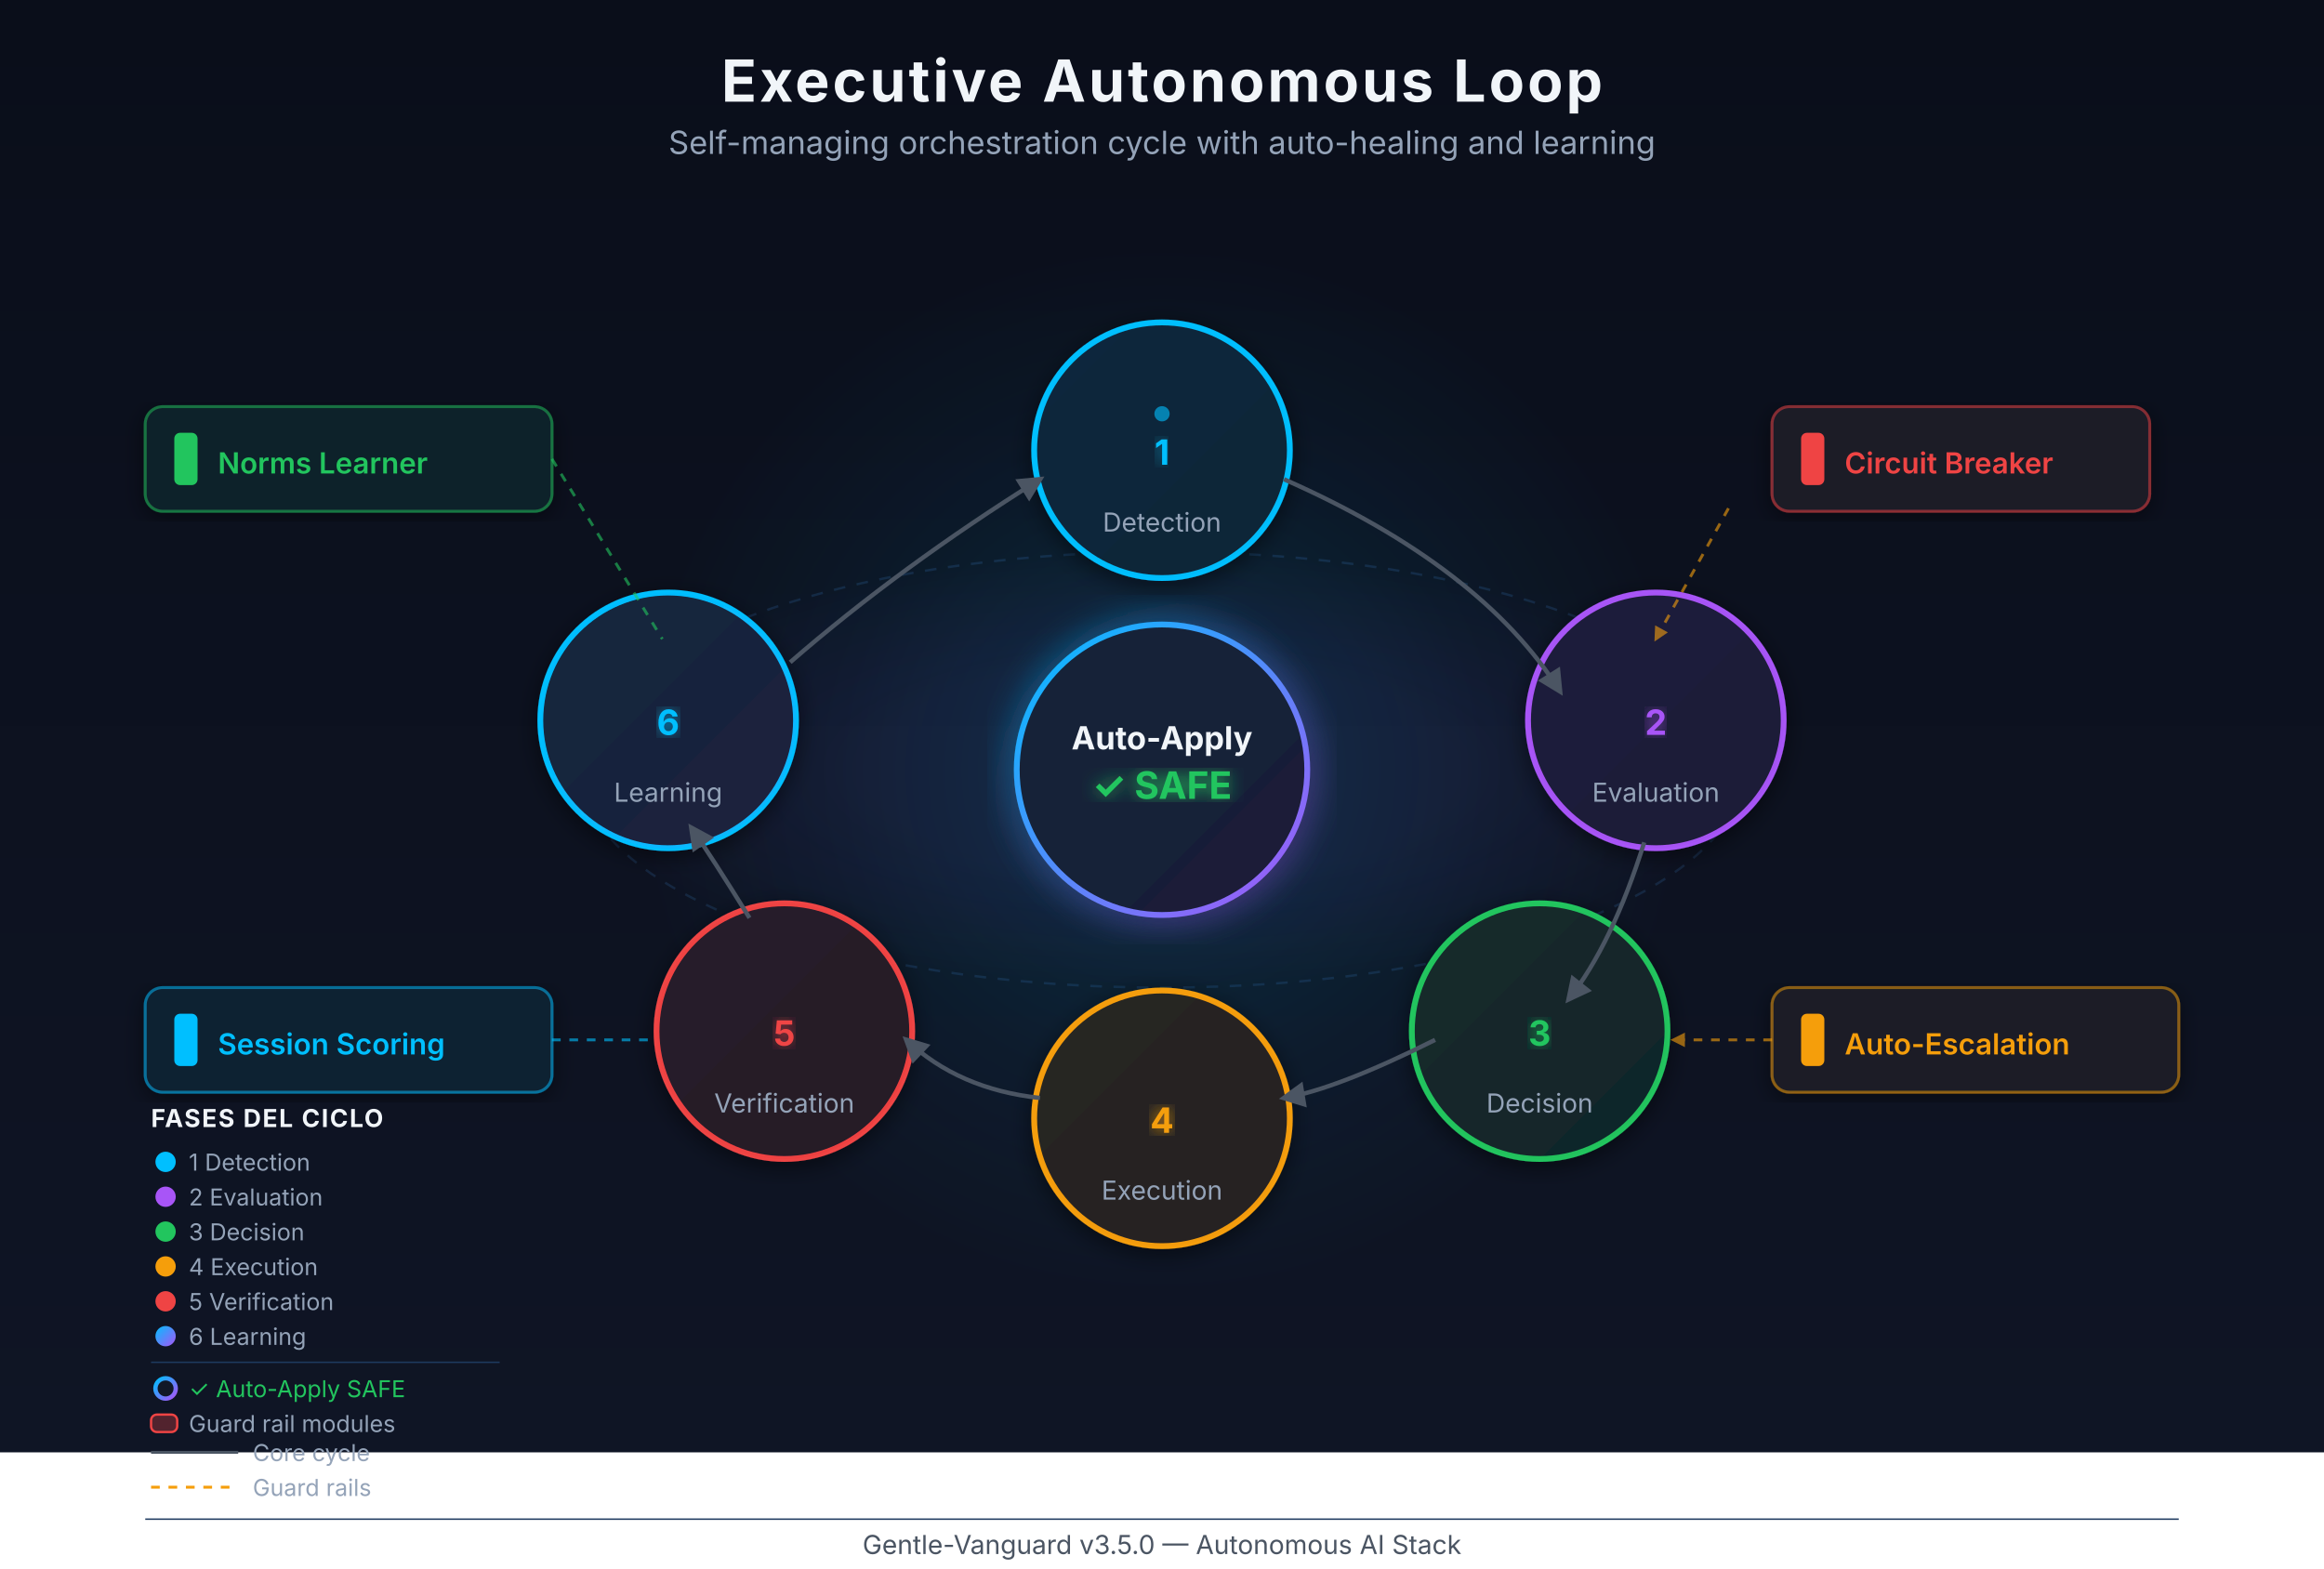
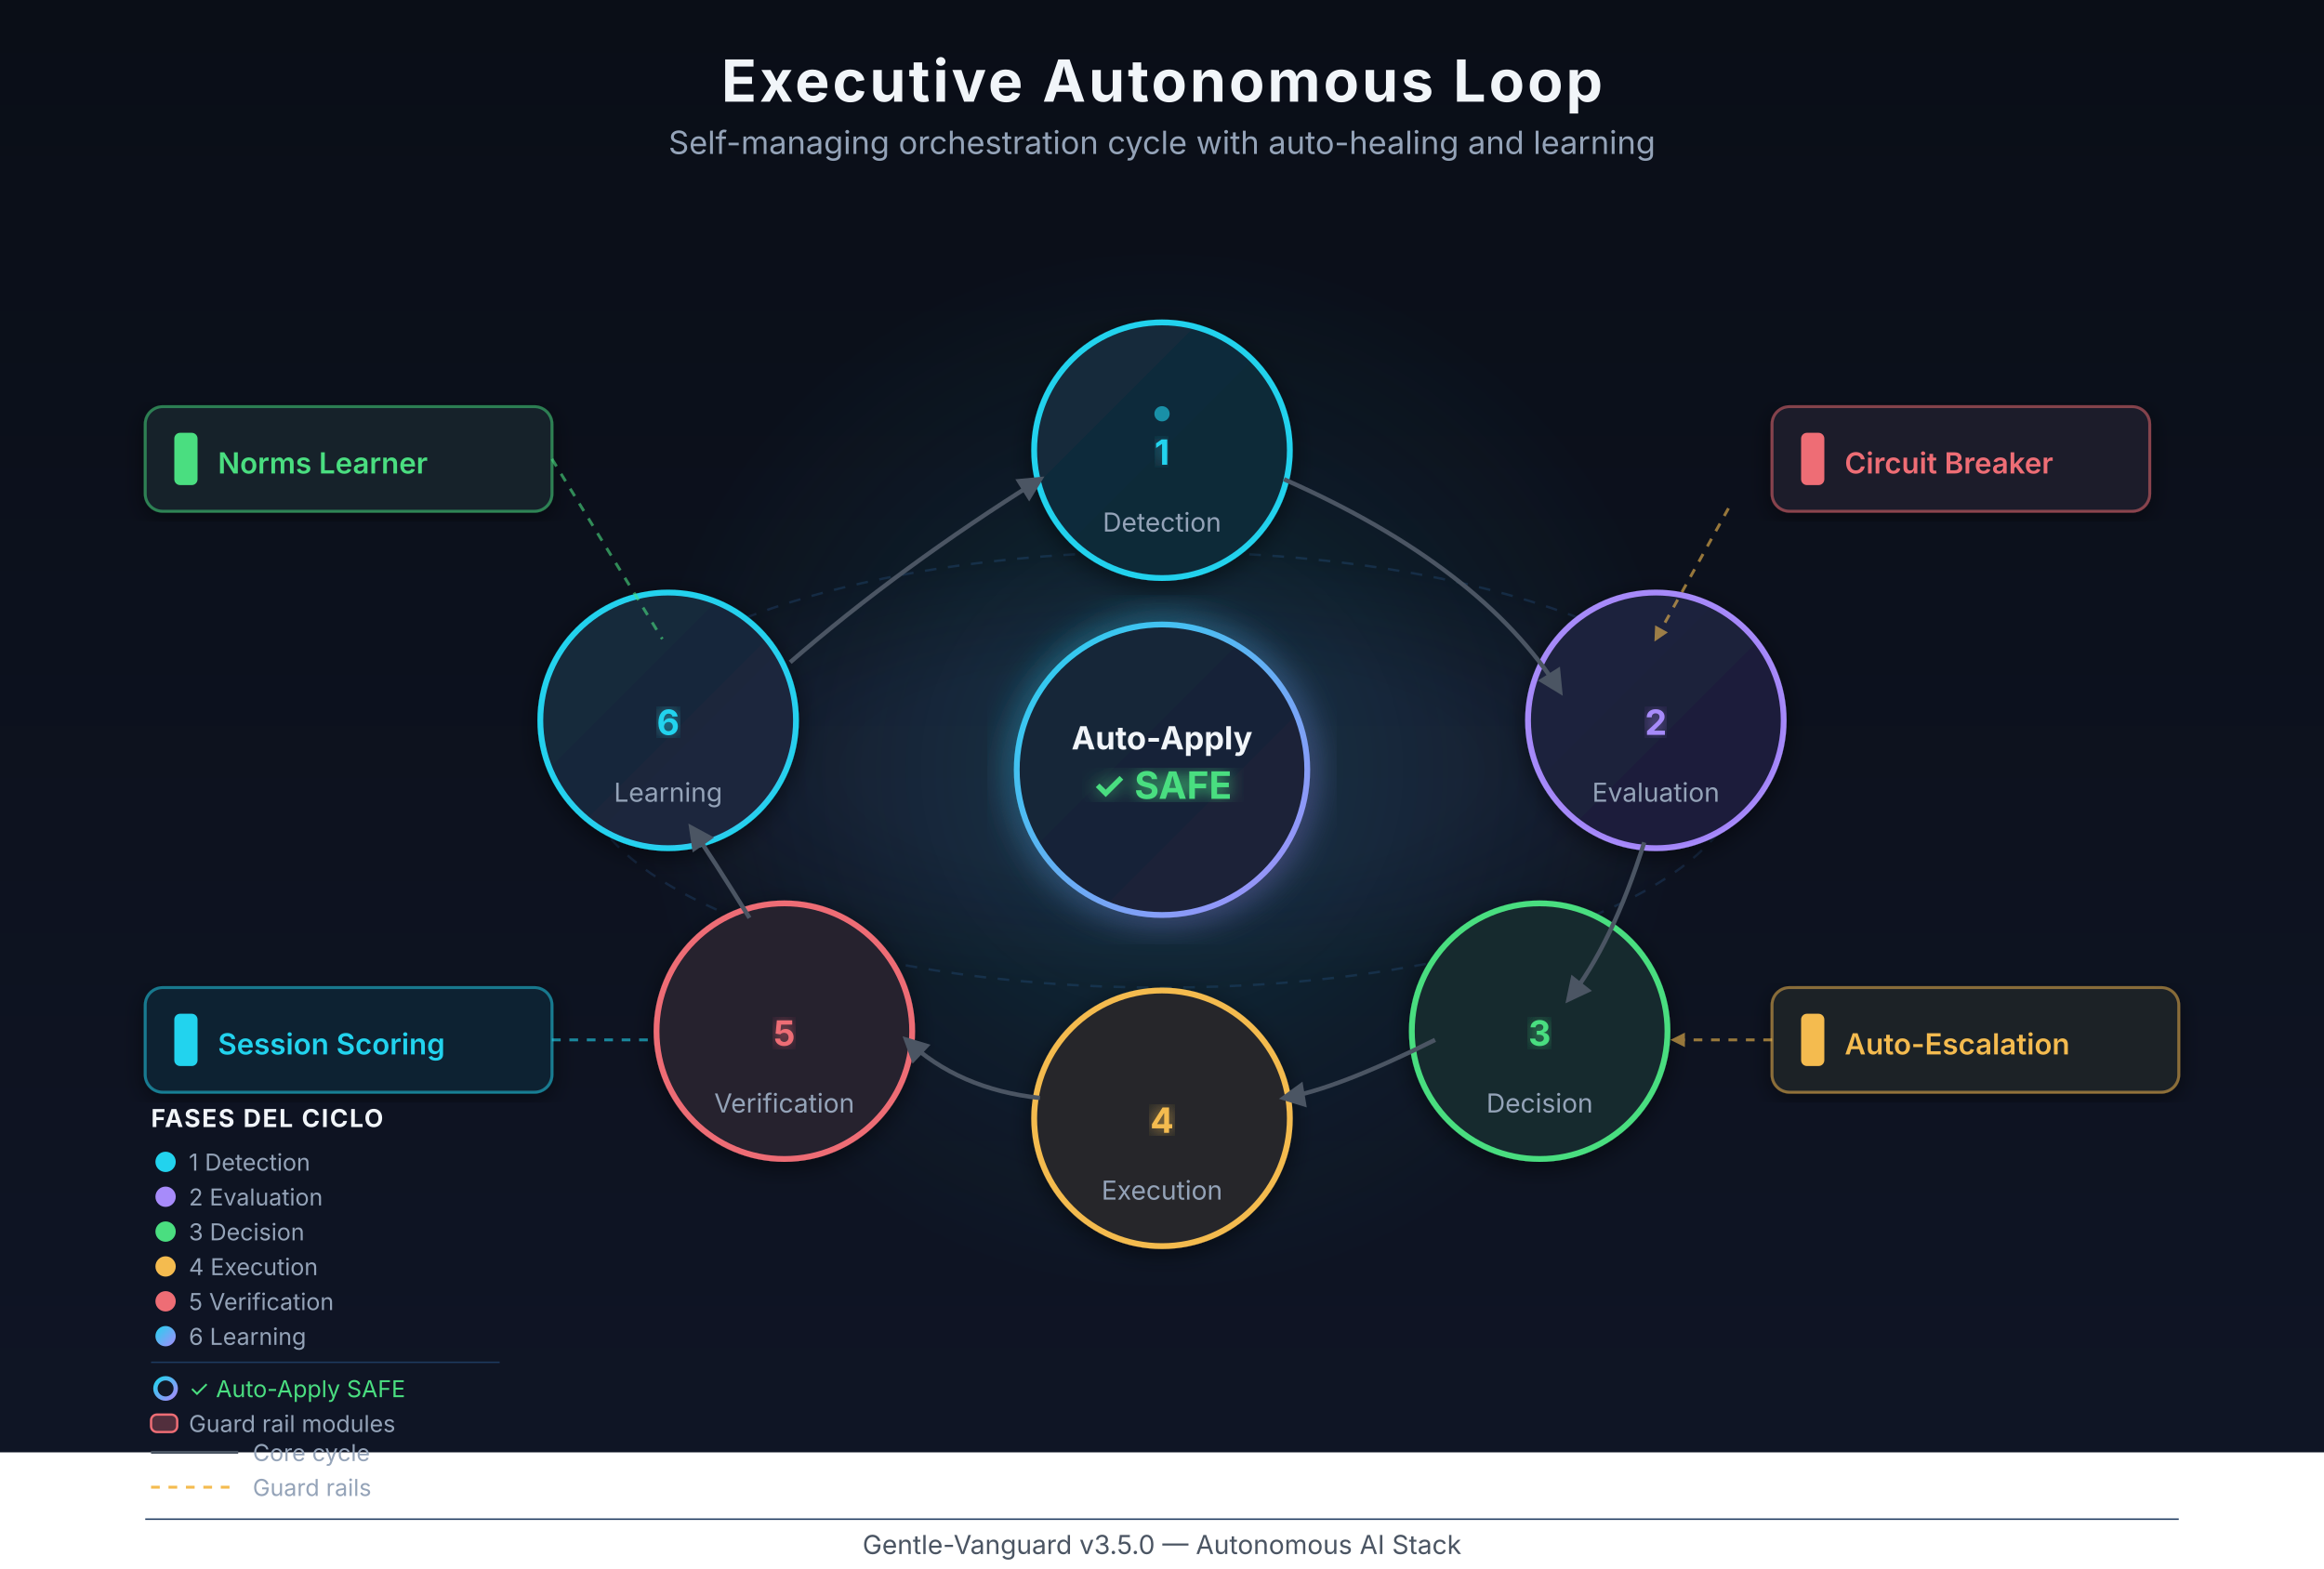
<svg xmlns="http://www.w3.org/2000/svg" viewBox="0 0 800 540" width="100%" height="100%" role="img" aria-labelledby="executive-loop-title executive-loop-desc" focusable="false">
  <defs>
    <linearGradient id="bgGrad" x1="0" y1="0" x2="0" y2="1">
-       <stop offset="0%" stop-color="#0a0e1a" />
+       <stop offset="0%" stop-color="#0a0e17" />
      <stop offset="100%" stop-color="#0f1525" />
    </linearGradient>
    <radialGradient id="centerGlow" cx="50%" cy="50%" r="50%">
-       <stop offset="0%" stop-color="#00bfff" stop-opacity="0.15" />
-       <stop offset="60%" stop-color="#00bfff" stop-opacity="0.05" />
-       <stop offset="100%" stop-color="#00bfff" stop-opacity="0" />
+       <stop offset="0%" stop-color="#22d3ee" stop-opacity="0.15" />
+       <stop offset="60%" stop-color="#22d3ee" stop-opacity="0.05" />
+       <stop offset="100%" stop-color="#22d3ee" stop-opacity="0" />
    </radialGradient>
    <radialGradient id="ringGlow" cx="50%" cy="50%" r="50%">
-       <stop offset="50%" stop-color="#a855f7" stop-opacity="0.06" />
-       <stop offset="100%" stop-color="#a855f7" stop-opacity="0" />
+       <stop offset="50%" stop-color="#a78bfa" stop-opacity="0.06" />
+       <stop offset="100%" stop-color="#a78bfa" stop-opacity="0" />
    </radialGradient>
    <linearGradient id="detectGrad" x1="0" y1="0" x2="1" y2="1">
-       <stop offset="0%" stop-color="#00bfff" />
-       <stop offset="100%" stop-color="#0099cc" />
+       <stop offset="0%" stop-color="#22d3ee" />
+       <stop offset="100%" stop-color="#06b6d4" />
    </linearGradient>
    <linearGradient id="evalGrad" x1="0" y1="0" x2="1" y2="1">
-       <stop offset="0%" stop-color="#a855f7" />
-       <stop offset="100%" stop-color="#8833cc" />
+       <stop offset="0%" stop-color="#a78bfa" />
+       <stop offset="100%" stop-color="#7c3aed" />
    </linearGradient>
    <linearGradient id="decideGrad" x1="0" y1="0" x2="1" y2="1">
-       <stop offset="0%" stop-color="#22c55e" />
-       <stop offset="100%" stop-color="#16a34a" />
+       <stop offset="0%" stop-color="#4ade80" />
+       <stop offset="100%" stop-color="#4ade80" />
    </linearGradient>
    <linearGradient id="execGrad" x1="0" y1="0" x2="1" y2="1">
-       <stop offset="0%" stop-color="#f59e0b" />
-       <stop offset="100%" stop-color="#d97706" />
+       <stop offset="0%" stop-color="#f4bb4f" />
+       <stop offset="100%" stop-color="#f4bb4f" />
    </linearGradient>
    <linearGradient id="verifyGrad" x1="0" y1="0" x2="1" y2="1">
-       <stop offset="0%" stop-color="#ef4444" />
-       <stop offset="100%" stop-color="#dc2626" />
+       <stop offset="0%" stop-color="#ee6d75" />
+       <stop offset="100%" stop-color="#ee6d75" />
    </linearGradient>
    <linearGradient id="learnGrad" x1="0" y1="0" x2="1" y2="1">
-       <stop offset="0%" stop-color="#00bfff" />
-       <stop offset="100%" stop-color="#a855f7" />
+       <stop offset="0%" stop-color="#22d3ee" />
+       <stop offset="100%" stop-color="#a78bfa" />
    </linearGradient>
    <linearGradient id="centerGrad" x1="0" y1="0" x2="1" y2="1">
-       <stop offset="0%" stop-color="#00bfff" />
-       <stop offset="100%" stop-color="#a855f7" />
+       <stop offset="0%" stop-color="#22d3ee" />
+       <stop offset="100%" stop-color="#a78bfa" />
    </linearGradient>
    <filter id="glow">
      <feGaussianBlur stdDeviation="3" result="blur" />
      <feMerge>
        <feMergeNode in="blur" />
        <feMergeNode in="SourceGraphic" />
      </feMerge>
    </filter>
    <filter id="strongGlow">
      <feGaussianBlur stdDeviation="6" result="blur" />
      <feMerge>
        <feMergeNode in="blur" />
        <feMergeNode in="SourceGraphic" />
      </feMerge>
    </filter>
    <filter id="shadow">
      <feDropShadow dx="0" dy="2" stdDeviation="4" flood-color="#000" flood-opacity="0.5" />
    </filter>
    <marker id="arrow" viewBox="0 0 10 10" refX="8" refY="5" markerWidth="6" markerHeight="6" orient="auto">
      <path d="M 0 0 L 10 5 L 0 10 z" fill="#4b5563" />
    </marker>
    <marker id="arrowOrange" viewBox="0 0 10 10" refX="8" refY="5" markerWidth="5" markerHeight="5" orient="auto">
-       <path d="M 0 0 L 10 5 L 0 10 z" fill="#f59e0b" />
+       <path d="M 0 0 L 10 5 L 0 10 z" fill="#f4bb4f" />
    </marker>
    <marker id="arrowPurple" viewBox="0 0 10 10" refX="8" refY="5" markerWidth="5" markerHeight="5" orient="auto">
-       <path d="M 0 0 L 10 5 L 0 10 z" fill="#a855f7" />
+       <path d="M 0 0 L 10 5 L 0 10 z" fill="#a78bfa" />
    </marker>
  </defs>
  <rect width="800" height="500" fill="url(#bgGrad)" />
  <text x="400" y="35" text-anchor="middle" fill="#f1f5f9" font-family="system-ui,-apple-system,sans-serif" font-size="20" font-weight="700" letter-spacing="1">Executive Autonomous Loop</text>
  <text x="400" y="53" text-anchor="middle" fill="#94a3b8" font-family="system-ui,-apple-system,sans-serif" font-size="11">Self-managing orchestration cycle with auto-healing and learning</text>
  <ellipse cx="400" cy="265" rx="200" ry="75" fill="none" stroke="#1e3a5f" stroke-width="0.8" stroke-dasharray="4,4" opacity="0.5" />
  <ellipse cx="400" cy="265" rx="200" ry="75" fill="url(#ringGlow)" />
  <circle cx="400" cy="265" r="180" fill="url(#centerGlow)" />
  <g filter="url(#shadow)">
-     <circle cx="400" cy="155" r="44" fill="#111827" stroke="#00bfff" stroke-width="2" />
+     <circle cx="400" cy="155" r="44" fill="#111827" stroke="#22d3ee" stroke-width="2" />
    <circle cx="400" cy="155" r="44" fill="url(#detectGrad)" fill-opacity="0.1" />
-     <text x="400" y="160" text-anchor="middle" fill="#00bfff" font-family="system-ui,-apple-system,sans-serif" font-size="12" font-weight="700" filter="url(#glow)">1</text>
+     <text x="400" y="160" text-anchor="middle" fill="#22d3ee" font-family="system-ui,-apple-system,sans-serif" font-size="12" font-weight="700" filter="url(#glow)">1</text>
  </g>
  <text x="400" y="183" text-anchor="middle" fill="#94a3b8" font-family="system-ui,-apple-system,sans-serif" font-size="9">Detection</text>
-   <text x="400" y="145" text-anchor="middle" fill="#00bfff" font-family="system-ui,-apple-system,sans-serif" font-size="7" opacity="0.6">●</text>
+   <text x="400" y="145" text-anchor="middle" fill="#22d3ee" font-family="system-ui,-apple-system,sans-serif" font-size="7" opacity="0.6">●</text>
  <g filter="url(#shadow)">
-     <circle cx="570" cy="248" r="44" fill="#111827" stroke="#a855f7" stroke-width="2" />
+     <circle cx="570" cy="248" r="44" fill="#111827" stroke="#a78bfa" stroke-width="2" />
    <circle cx="570" cy="248" r="44" fill="url(#evalGrad)" fill-opacity="0.1" />
-     <text x="570" y="253" text-anchor="middle" fill="#a855f7" font-family="system-ui,-apple-system,sans-serif" font-size="12" font-weight="700" filter="url(#glow)">2</text>
+     <text x="570" y="253" text-anchor="middle" fill="#a78bfa" font-family="system-ui,-apple-system,sans-serif" font-size="12" font-weight="700" filter="url(#glow)">2</text>
  </g>
  <text x="570" y="276" text-anchor="middle" fill="#94a3b8" font-family="system-ui,-apple-system,sans-serif" font-size="9">Evaluation</text>
  <g filter="url(#shadow)">
-     <circle cx="530" cy="355" r="44" fill="#111827" stroke="#22c55e" stroke-width="2" />
+     <circle cx="530" cy="355" r="44" fill="#111827" stroke="#4ade80" stroke-width="2" />
    <circle cx="530" cy="355" r="44" fill="url(#decideGrad)" fill-opacity="0.1" />
-     <text x="530" y="360" text-anchor="middle" fill="#22c55e" font-family="system-ui,-apple-system,sans-serif" font-size="12" font-weight="700" filter="url(#glow)">3</text>
+     <text x="530" y="360" text-anchor="middle" fill="#4ade80" font-family="system-ui,-apple-system,sans-serif" font-size="12" font-weight="700" filter="url(#glow)">3</text>
  </g>
  <text x="530" y="383" text-anchor="middle" fill="#94a3b8" font-family="system-ui,-apple-system,sans-serif" font-size="9">Decision</text>
  <g filter="url(#shadow)">
-     <circle cx="400" cy="385" r="44" fill="#111827" stroke="#f59e0b" stroke-width="2" />
+     <circle cx="400" cy="385" r="44" fill="#111827" stroke="#f4bb4f" stroke-width="2" />
    <circle cx="400" cy="385" r="44" fill="url(#execGrad)" fill-opacity="0.1" />
-     <text x="400" y="390" text-anchor="middle" fill="#f59e0b" font-family="system-ui,-apple-system,sans-serif" font-size="12" font-weight="700" filter="url(#glow)">4</text>
+     <text x="400" y="390" text-anchor="middle" fill="#f4bb4f" font-family="system-ui,-apple-system,sans-serif" font-size="12" font-weight="700" filter="url(#glow)">4</text>
  </g>
  <text x="400" y="413" text-anchor="middle" fill="#94a3b8" font-family="system-ui,-apple-system,sans-serif" font-size="9">Execution</text>
  <g filter="url(#shadow)">
-     <circle cx="270" cy="355" r="44" fill="#111827" stroke="#ef4444" stroke-width="2" />
+     <circle cx="270" cy="355" r="44" fill="#111827" stroke="#ee6d75" stroke-width="2" />
    <circle cx="270" cy="355" r="44" fill="url(#verifyGrad)" fill-opacity="0.1" />
-     <text x="270" y="360" text-anchor="middle" fill="#ef4444" font-family="system-ui,-apple-system,sans-serif" font-size="12" font-weight="700" filter="url(#glow)">5</text>
+     <text x="270" y="360" text-anchor="middle" fill="#ee6d75" font-family="system-ui,-apple-system,sans-serif" font-size="12" font-weight="700" filter="url(#glow)">5</text>
  </g>
  <text x="270" y="383" text-anchor="middle" fill="#94a3b8" font-family="system-ui,-apple-system,sans-serif" font-size="9">Verification</text>
  <g filter="url(#shadow)">
-     <circle cx="230" cy="248" r="44" fill="#111827" stroke="#00bfff" stroke-width="2" />
+     <circle cx="230" cy="248" r="44" fill="#111827" stroke="#22d3ee" stroke-width="2" />
    <circle cx="230" cy="248" r="44" fill="url(#learnGrad)" fill-opacity="0.1" />
-     <text x="230" y="253" text-anchor="middle" fill="#00bfff" font-family="system-ui,-apple-system,sans-serif" font-size="12" font-weight="700" filter="url(#glow)">6</text>
+     <text x="230" y="253" text-anchor="middle" fill="#22d3ee" font-family="system-ui,-apple-system,sans-serif" font-size="12" font-weight="700" filter="url(#glow)">6</text>
  </g>
  <text x="230" y="276" text-anchor="middle" fill="#94a3b8" font-family="system-ui,-apple-system,sans-serif" font-size="9">Learning</text>
  <path d="M 442 165 Q 510 195 537 238" fill="none" stroke="#4b5563" stroke-width="1.5" marker-end="url(#arrow)" />
  <path d="M 566 290 Q 555 325 540 344" fill="none" stroke="#4b5563" stroke-width="1.5" marker-end="url(#arrow)" />
  <path d="M 494 358 Q 460 375 442 378" fill="none" stroke="#4b5563" stroke-width="1.5" marker-end="url(#arrow)" />
  <path d="M 358 378 Q 330 375 312 358" fill="none" stroke="#4b5563" stroke-width="1.5" marker-end="url(#arrow)" />
  <path d="M 258 316 Q 245 295 238 285" fill="none" stroke="#4b5563" stroke-width="1.5" marker-end="url(#arrow)" />
  <path d="M 272 228 Q 310 195 358 165" fill="none" stroke="#4b5563" stroke-width="1.5" marker-end="url(#arrow)" />
  <g filter="url(#strongGlow)">
    <circle cx="400" cy="265" r="50" fill="#111827" stroke="url(#centerGrad)" stroke-width="2" />
    <circle cx="400" cy="265" r="50" fill="url(#centerGrad)" fill-opacity="0.08" />
  </g>
  <text x="400" y="258" text-anchor="middle" fill="#f1f5f9" font-family="system-ui,-apple-system,sans-serif" font-size="11" font-weight="700">Auto-Apply</text>
-   <text x="400" y="275" text-anchor="middle" fill="#22c55e" font-family="system-ui,-apple-system,sans-serif" font-size="13" font-weight="700" filter="url(#glow)">✓ SAFE</text>
+   <text x="400" y="275" text-anchor="middle" fill="#4ade80" font-family="system-ui,-apple-system,sans-serif" font-size="13" font-weight="700" filter="url(#glow)">✓ SAFE</text>
  <g filter="url(#shadow)">
-     <rect x="610" y="140" width="130" height="36" rx="6" fill="#111827" stroke="#ef4444" stroke-width="1" stroke-opacity="0.5" />
-     <rect x="610" y="140" width="130" height="36" rx="6" fill="#ef4444" fill-opacity="0.05" />
+     <rect x="610" y="140" width="130" height="36" rx="6" fill="#111827" stroke="#ee6d75" stroke-width="1" stroke-opacity="0.5" />
+     <rect x="610" y="140" width="130" height="36" rx="6" fill="#ee6d75" fill-opacity="0.05" />
  </g>
-   <rect x="620" y="149" width="8" height="18" rx="2" fill="#ef4444" />
-   <text x="635" y="163" fill="#ef4444" font-family="system-ui,-apple-system,sans-serif" font-size="10" font-weight="600">Circuit Breaker</text>
-   <line x1="595" y1="175" x2="570" y2="220" stroke="#f59e0b" stroke-width="1" stroke-dasharray="3,3" marker-end="url(#arrowOrange)" opacity="0.6" />
+   <rect x="620" y="149" width="8" height="18" rx="2" fill="#ee6d75" />
+   <text x="635" y="163" fill="#ee6d75" font-family="system-ui,-apple-system,sans-serif" font-size="10" font-weight="600">Circuit Breaker</text>
+   <line x1="595" y1="175" x2="570" y2="220" stroke="#f4bb4f" stroke-width="1" stroke-dasharray="3,3" marker-end="url(#arrowOrange)" opacity="0.6" />
  <g filter="url(#shadow)">
-     <rect x="610" y="340" width="140" height="36" rx="6" fill="#111827" stroke="#f59e0b" stroke-width="1" stroke-opacity="0.5" />
-     <rect x="610" y="340" width="140" height="36" rx="6" fill="#f59e0b" fill-opacity="0.05" />
+     <rect x="610" y="340" width="140" height="36" rx="6" fill="#111827" stroke="#f4bb4f" stroke-width="1" stroke-opacity="0.5" />
+     <rect x="610" y="340" width="140" height="36" rx="6" fill="#f4bb4f" fill-opacity="0.05" />
  </g>
-   <rect x="620" y="349" width="8" height="18" rx="2" fill="#f59e0b" />
-   <text x="635" y="363" fill="#f59e0b" font-family="system-ui,-apple-system,sans-serif" font-size="10" font-weight="600">Auto-Escalation</text>
-   <line x1="610" y1="358" x2="576" y2="358" stroke="#f59e0b" stroke-width="1" stroke-dasharray="3,3" marker-end="url(#arrowOrange)" opacity="0.6" />
+   <rect x="620" y="349" width="8" height="18" rx="2" fill="#f4bb4f" />
+   <text x="635" y="363" fill="#f4bb4f" font-family="system-ui,-apple-system,sans-serif" font-size="10" font-weight="600">Auto-Escalation</text>
+   <line x1="610" y1="358" x2="576" y2="358" stroke="#f4bb4f" stroke-width="1" stroke-dasharray="3,3" marker-end="url(#arrowOrange)" opacity="0.6" />
  <g filter="url(#shadow)">
-     <rect x="50" y="340" width="140" height="36" rx="6" fill="#111827" stroke="#00bfff" stroke-width="1" stroke-opacity="0.5" />
-     <rect x="50" y="340" width="140" height="36" rx="6" fill="#00bfff" fill-opacity="0.05" />
+     <rect x="50" y="340" width="140" height="36" rx="6" fill="#111827" stroke="#22d3ee" stroke-width="1" stroke-opacity="0.5" />
+     <rect x="50" y="340" width="140" height="36" rx="6" fill="#22d3ee" fill-opacity="0.05" />
  </g>
-   <rect x="60" y="349" width="8" height="18" rx="2" fill="#00bfff" />
-   <text x="75" y="363" fill="#00bfff" font-family="system-ui,-apple-system,sans-serif" font-size="10" font-weight="600">Session Scoring</text>
-   <line x1="190" y1="358" x2="225" y2="358" stroke="#00bfff" stroke-width="1" stroke-dasharray="3,3" opacity="0.6" />
+   <rect x="60" y="349" width="8" height="18" rx="2" fill="#22d3ee" />
+   <text x="75" y="363" fill="#22d3ee" font-family="system-ui,-apple-system,sans-serif" font-size="10" font-weight="600">Session Scoring</text>
+   <line x1="190" y1="358" x2="225" y2="358" stroke="#22d3ee" stroke-width="1" stroke-dasharray="3,3" opacity="0.6" />
  <g filter="url(#shadow)">
-     <rect x="50" y="140" width="140" height="36" rx="6" fill="#111827" stroke="#22c55e" stroke-width="1" stroke-opacity="0.5" />
-     <rect x="50" y="140" width="140" height="36" rx="6" fill="#22c55e" fill-opacity="0.05" />
+     <rect x="50" y="140" width="140" height="36" rx="6" fill="#111827" stroke="#4ade80" stroke-width="1" stroke-opacity="0.5" />
+     <rect x="50" y="140" width="140" height="36" rx="6" fill="#4ade80" fill-opacity="0.05" />
  </g>
-   <rect x="60" y="149" width="8" height="18" rx="2" fill="#22c55e" />
-   <text x="75" y="163" fill="#22c55e" font-family="system-ui,-apple-system,sans-serif" font-size="10" font-weight="600">Norms Learner</text>
-   <line x1="190" y1="158" x2="228" y2="220" stroke="#22c55e" stroke-width="1" stroke-dasharray="3,3" opacity="0.6" />
+   <rect x="60" y="149" width="8" height="18" rx="2" fill="#4ade80" />
+   <text x="75" y="163" fill="#4ade80" font-family="system-ui,-apple-system,sans-serif" font-size="10" font-weight="600">Norms Learner</text>
+   <line x1="190" y1="158" x2="228" y2="220" stroke="#4ade80" stroke-width="1" stroke-dasharray="3,3" opacity="0.6" />
  <g transform="translate(52, 388)">
    <text x="0" y="0" fill="#f1f5f9" font-family="system-ui,-apple-system,sans-serif" font-size="8.5" font-weight="700" letter-spacing="0.5">FASES DEL CICLO</text>
-     <circle cx="5" cy="12" r="3.5" fill="#00bfff" />
+     <circle cx="5" cy="12" r="3.5" fill="#22d3ee" />
    <text x="13" y="15" fill="#94a3b8" font-family="system-ui,-apple-system,sans-serif" font-size="8">1 Detection</text>
-     <circle cx="5" cy="24" r="3.5" fill="#a855f7" />
+     <circle cx="5" cy="24" r="3.5" fill="#a78bfa" />
    <text x="13" y="27" fill="#94a3b8" font-family="system-ui,-apple-system,sans-serif" font-size="8">2 Evaluation</text>
-     <circle cx="5" cy="36" r="3.5" fill="#22c55e" />
+     <circle cx="5" cy="36" r="3.5" fill="#4ade80" />
    <text x="13" y="39" fill="#94a3b8" font-family="system-ui,-apple-system,sans-serif" font-size="8">3 Decision</text>
-     <circle cx="5" cy="48" r="3.5" fill="#f59e0b" />
+     <circle cx="5" cy="48" r="3.5" fill="#f4bb4f" />
    <text x="13" y="51" fill="#94a3b8" font-family="system-ui,-apple-system,sans-serif" font-size="8">4 Execution</text>
-     <circle cx="5" cy="60" r="3.5" fill="#ef4444" />
+     <circle cx="5" cy="60" r="3.5" fill="#ee6d75" />
    <text x="13" y="63" fill="#94a3b8" font-family="system-ui,-apple-system,sans-serif" font-size="8">5 Verification</text>
    <circle cx="5" cy="72" r="3.5" fill="url(#learnGrad)" />
    <text x="13" y="75" fill="#94a3b8" font-family="system-ui,-apple-system,sans-serif" font-size="8">6 Learning</text>
    <line x1="0" y1="81" x2="120" y2="81" stroke="#1e3a5f" stroke-width="0.5" />
    <circle cx="5" cy="90" r="3.5" fill="#111827" stroke="url(#centerGrad)" stroke-width="1.5" />
-     <text x="13" y="93" fill="#22c55e" font-family="system-ui,-apple-system,sans-serif" font-size="8">✓ Auto-Apply SAFE</text>
-     <rect x="0" y="99" width="9" height="6" rx="2" fill="#ef4444" fill-opacity="0.3" stroke="#ef4444" stroke-width="0.8" />
+     <text x="13" y="93" fill="#4ade80" font-family="system-ui,-apple-system,sans-serif" font-size="8">✓ Auto-Apply SAFE</text>
+     <rect x="0" y="99" width="9" height="6" rx="2" fill="#ee6d75" fill-opacity="0.3" stroke="#ee6d75" stroke-width="0.8" />
    <text x="13" y="105" fill="#94a3b8" font-family="system-ui,-apple-system,sans-serif" font-size="8">Guard rail modules</text>
    <line x1="0" y1="112" x2="30" y2="112" stroke="#4b5563" stroke-width="1" />
    <text x="35" y="115" fill="#94a3b8" font-family="system-ui,-apple-system,sans-serif" font-size="8">Core cycle</text>
-     <line x1="0" y1="124" x2="30" y2="124" stroke="#f59e0b" stroke-width="1" stroke-dasharray="3,3" />
+     <line x1="0" y1="124" x2="30" y2="124" stroke="#f4bb4f" stroke-width="1" stroke-dasharray="3,3" />
    <text x="35" y="127" fill="#94a3b8" font-family="system-ui,-apple-system,sans-serif" font-size="8">Guard rails</text>
  </g>
  <line x1="50" y1="523" x2="750" y2="523" stroke="#1e3a5f" stroke-width="0.5" />
  <text x="400" y="535" text-anchor="middle" fill="#4b5563" font-family="system-ui,-apple-system,sans-serif" font-size="9">Gentle-Vanguard v3.5.0 — Autonomous AI Stack</text>
  <rect class="gv-hotspot" x="356" y="111" width="88" height="88" rx="6" data-i18n-title="tip_hs_loop_detection" role="button" tabindex="0" fill="transparent" aria-label="Phase 1 - Detection: identifies anomalies, new signals or degradation events in the environment, tool outputs and session traces." />
  <rect class="gv-hotspot" x="526" y="204" width="88" height="88" rx="6" data-i18n-title="tip_hs_loop_evaluation" role="button" tabindex="0" fill="transparent" aria-label="Phase 2 - Evaluation: scores each candidate action against quality rubrics, cost and risk before deciding." />
  <rect class="gv-hotspot" x="486" y="311" width="88" height="88" rx="6" data-i18n-title="tip_hs_loop_decision" role="button" tabindex="0" fill="transparent" aria-label="Phase 3 - Decision: chooses the winning action with confidence thresholds; escalates when uncertainty is high." />
  <rect class="gv-hotspot" x="356" y="341" width="88" height="88" rx="6" data-i18n-title="tip_hs_loop_execution" role="button" tabindex="0" fill="transparent" aria-label="Phase 4 - Execution: applies the selected action through the safe auto-apply gate, tracking every mutation." />
  <rect class="gv-hotspot" x="226" y="311" width="88" height="88" rx="6" data-i18n-title="tip_hs_loop_verification" role="button" tabindex="0" fill="transparent" aria-label="Phase 5 - Verification: runs typecheck, lint and tests; if verification fails, the action is rolled back." />
  <rect class="gv-hotspot" x="186" y="204" width="88" height="88" rx="6" data-i18n-title="tip_hs_loop_learning" role="button" tabindex="0" fill="transparent" aria-label="Phase 6 - Learning: records outcomes in Engram and the routing table, improving future decisions." />
  <rect class="gv-hotspot" x="350" y="215" width="100" height="100" rx="6" data-i18n-title="tip_hs_loop_autoapply" role="button" tabindex="0" fill="transparent" aria-label="Auto-Apply SAFE: the central verification gate - changes are only applied when they pass all safety checks." />
  <rect class="gv-hotspot" x="610" y="140" width="130" height="36" rx="6" data-i18n-title="tip_hs_loop_circuit_breaker" role="button" tabindex="0" fill="transparent" aria-label="Guard rail - Circuit Breaker: opens after repeated failures to stop cascading errors and halts the loop." />
  <rect class="gv-hotspot" x="610" y="340" width="140" height="36" rx="6" data-i18n-title="tip_hs_loop_auto_escalation" role="button" tabindex="0" fill="transparent" aria-label="Guard rail - Auto-Escalation: promotes unresolved issues to a higher authority (orchestrator or human)." />
  <rect class="gv-hotspot" x="50" y="340" width="140" height="36" rx="6" data-i18n-title="tip_hs_loop_session_scoring" role="button" tabindex="0" fill="transparent" aria-label="Guard rail - Session Scoring: grades each session (delegations, corrections, proactive hits) and feeds the routing table." />
  <rect class="gv-hotspot" x="50" y="140" width="140" height="36" rx="6" data-i18n-title="tip_hs_loop_norms_learner" role="button" tabindex="0" fill="transparent" aria-label="Guard rail - Norms Learner: learns project conventions and injects them as adaptive norms into new sessions." />
</svg>
